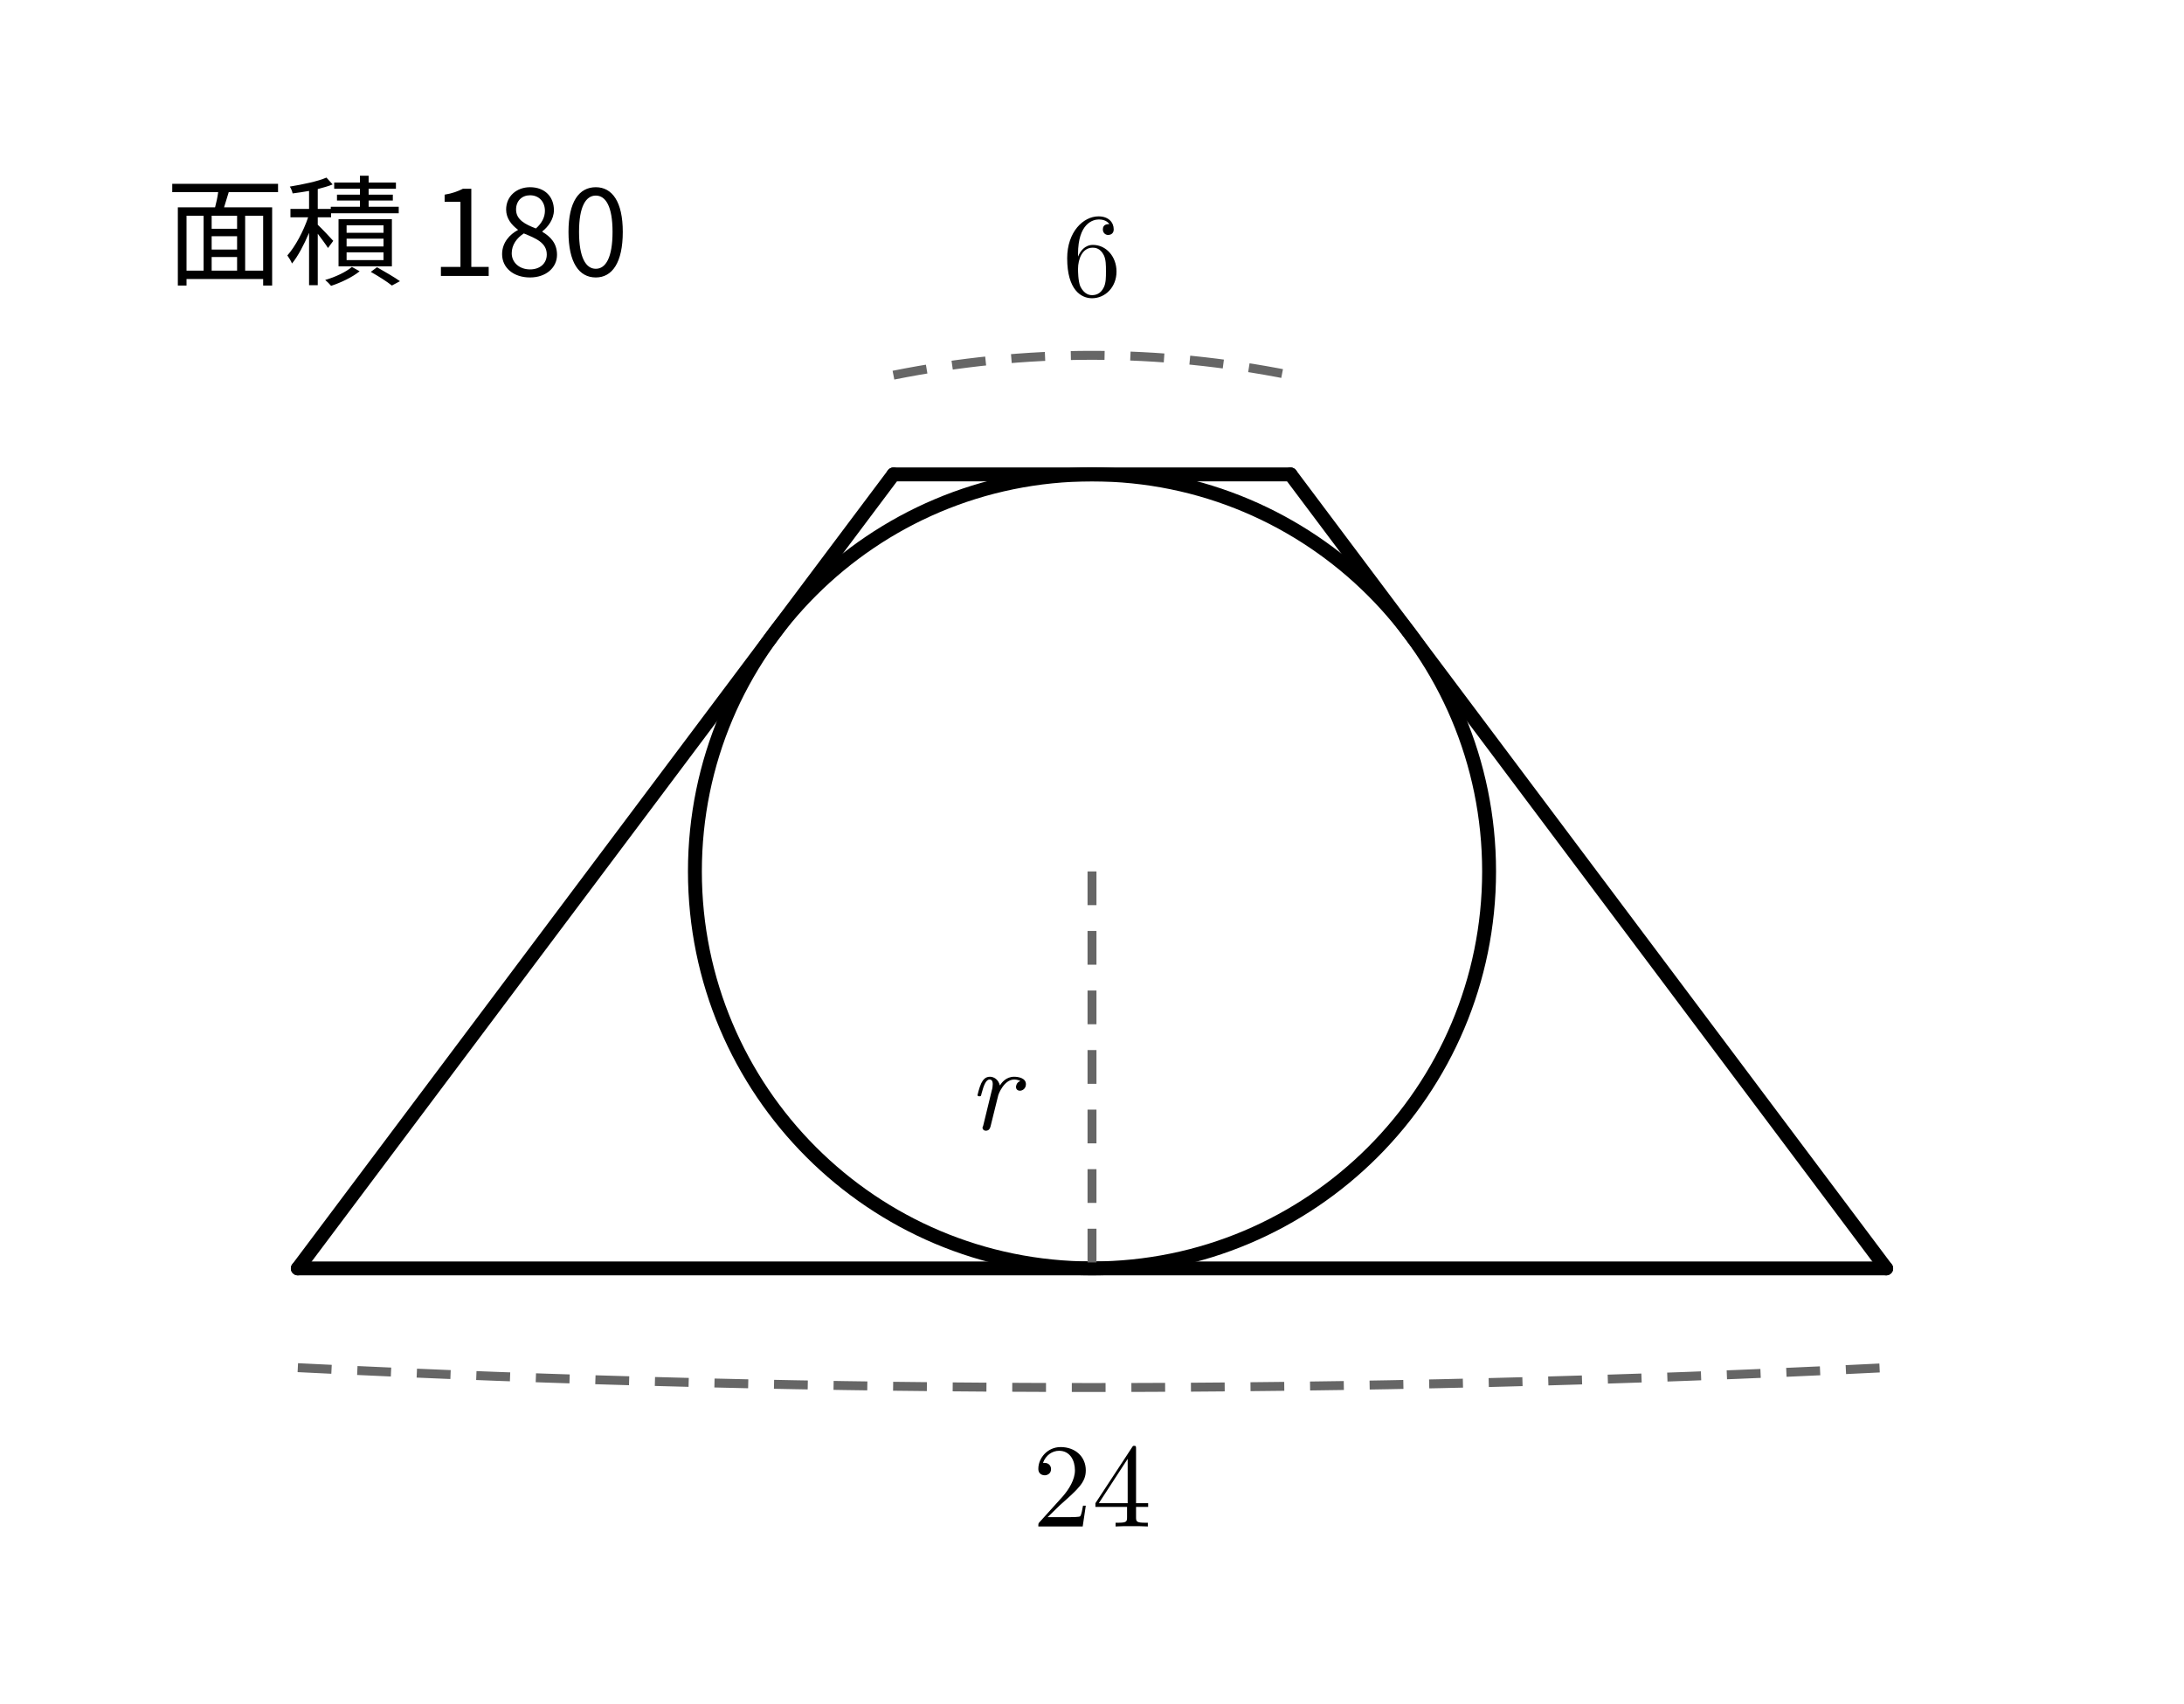
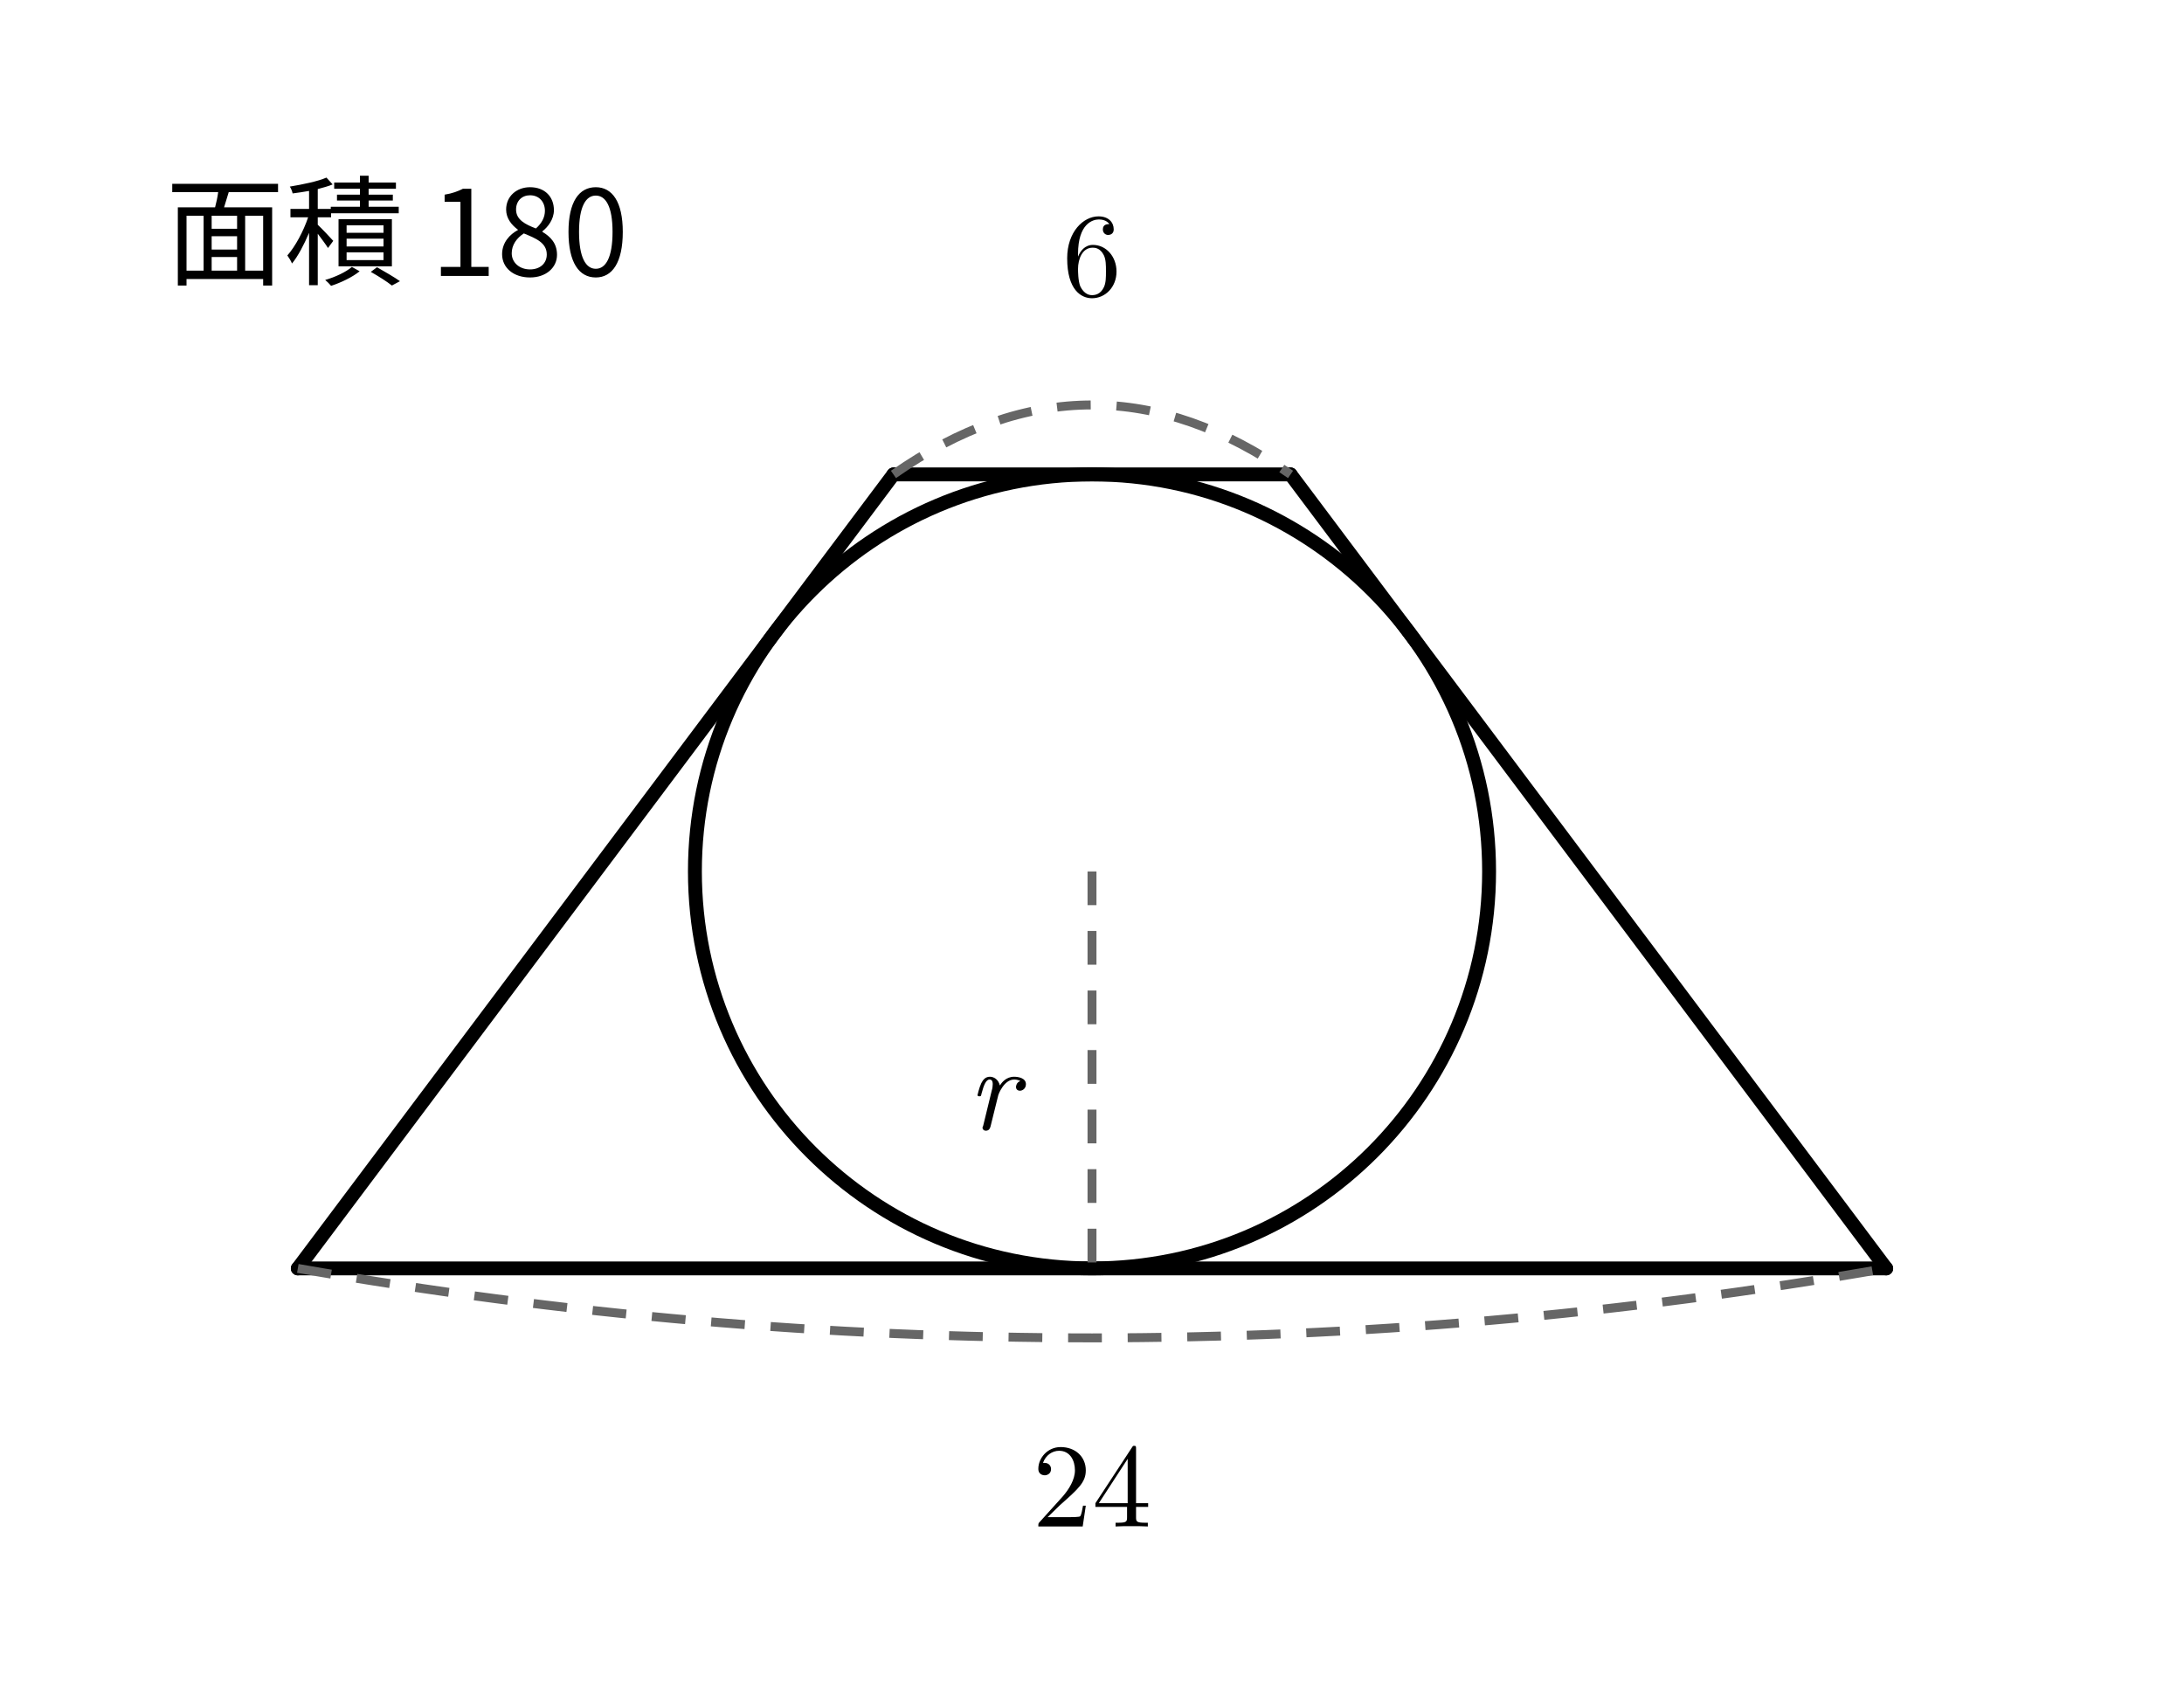
<svg xmlns="http://www.w3.org/2000/svg" width="100mm" height="78mm" viewBox="0 0 110 78">
  <style>
.main{fill:none;stroke:#000;stroke-width:.7;stroke-linecap:round;stroke-linejoin:round}
.dim{fill:none;stroke:#666;stroke-width:.45;stroke-dasharray:1.7 1.3}
.right{fill:none;stroke:#000;stroke-width:.5}
.point{fill:#000}
.num,.unknown,.area{fill:#000}
.num,.unknown{font-family:"CMU Serif","Latin Modern Roman","Times New Roman",serif;font-size:6px}
.unknown{font-style:italic}
.area{font-family:"Noto Sans CJK JP",sans-serif;font-size:6px}
</style>
  <line class="main" x1="45" y1="20" x2="15" y2="60" />
  <line class="main" x1="15" y1="60" x2="95" y2="60" />
  <line class="main" x1="95" y1="60" x2="65" y2="20" />
  <line class="main" x1="65" y1="20" x2="45" y2="20" />
  <circle class="main" cx="55" cy="40" r="20" />
  <line class="dim" x1="55" y1="40" x2="55" y2="60" />
  <text class="unknown" x="50" y="53" text-anchor="middle">r</text>
-   <path class="dim" d="M45 15 Q55 13 65 15" />
+   <path class="dim" d="M45 20 Q55 13 65 20" />
  <text class="num" x="55" y="11" text-anchor="middle">6</text>
-   <path class="dim" d="M15 65 Q55 67 95 65" />
+   <path class="dim" d="M15 60 Q55 67 95 60" />
  <text class="num" x="55" y="73" text-anchor="middle">24</text>
  <text class="area" x="20" y="10" text-anchor="middle">面積 180</text>
</svg>
